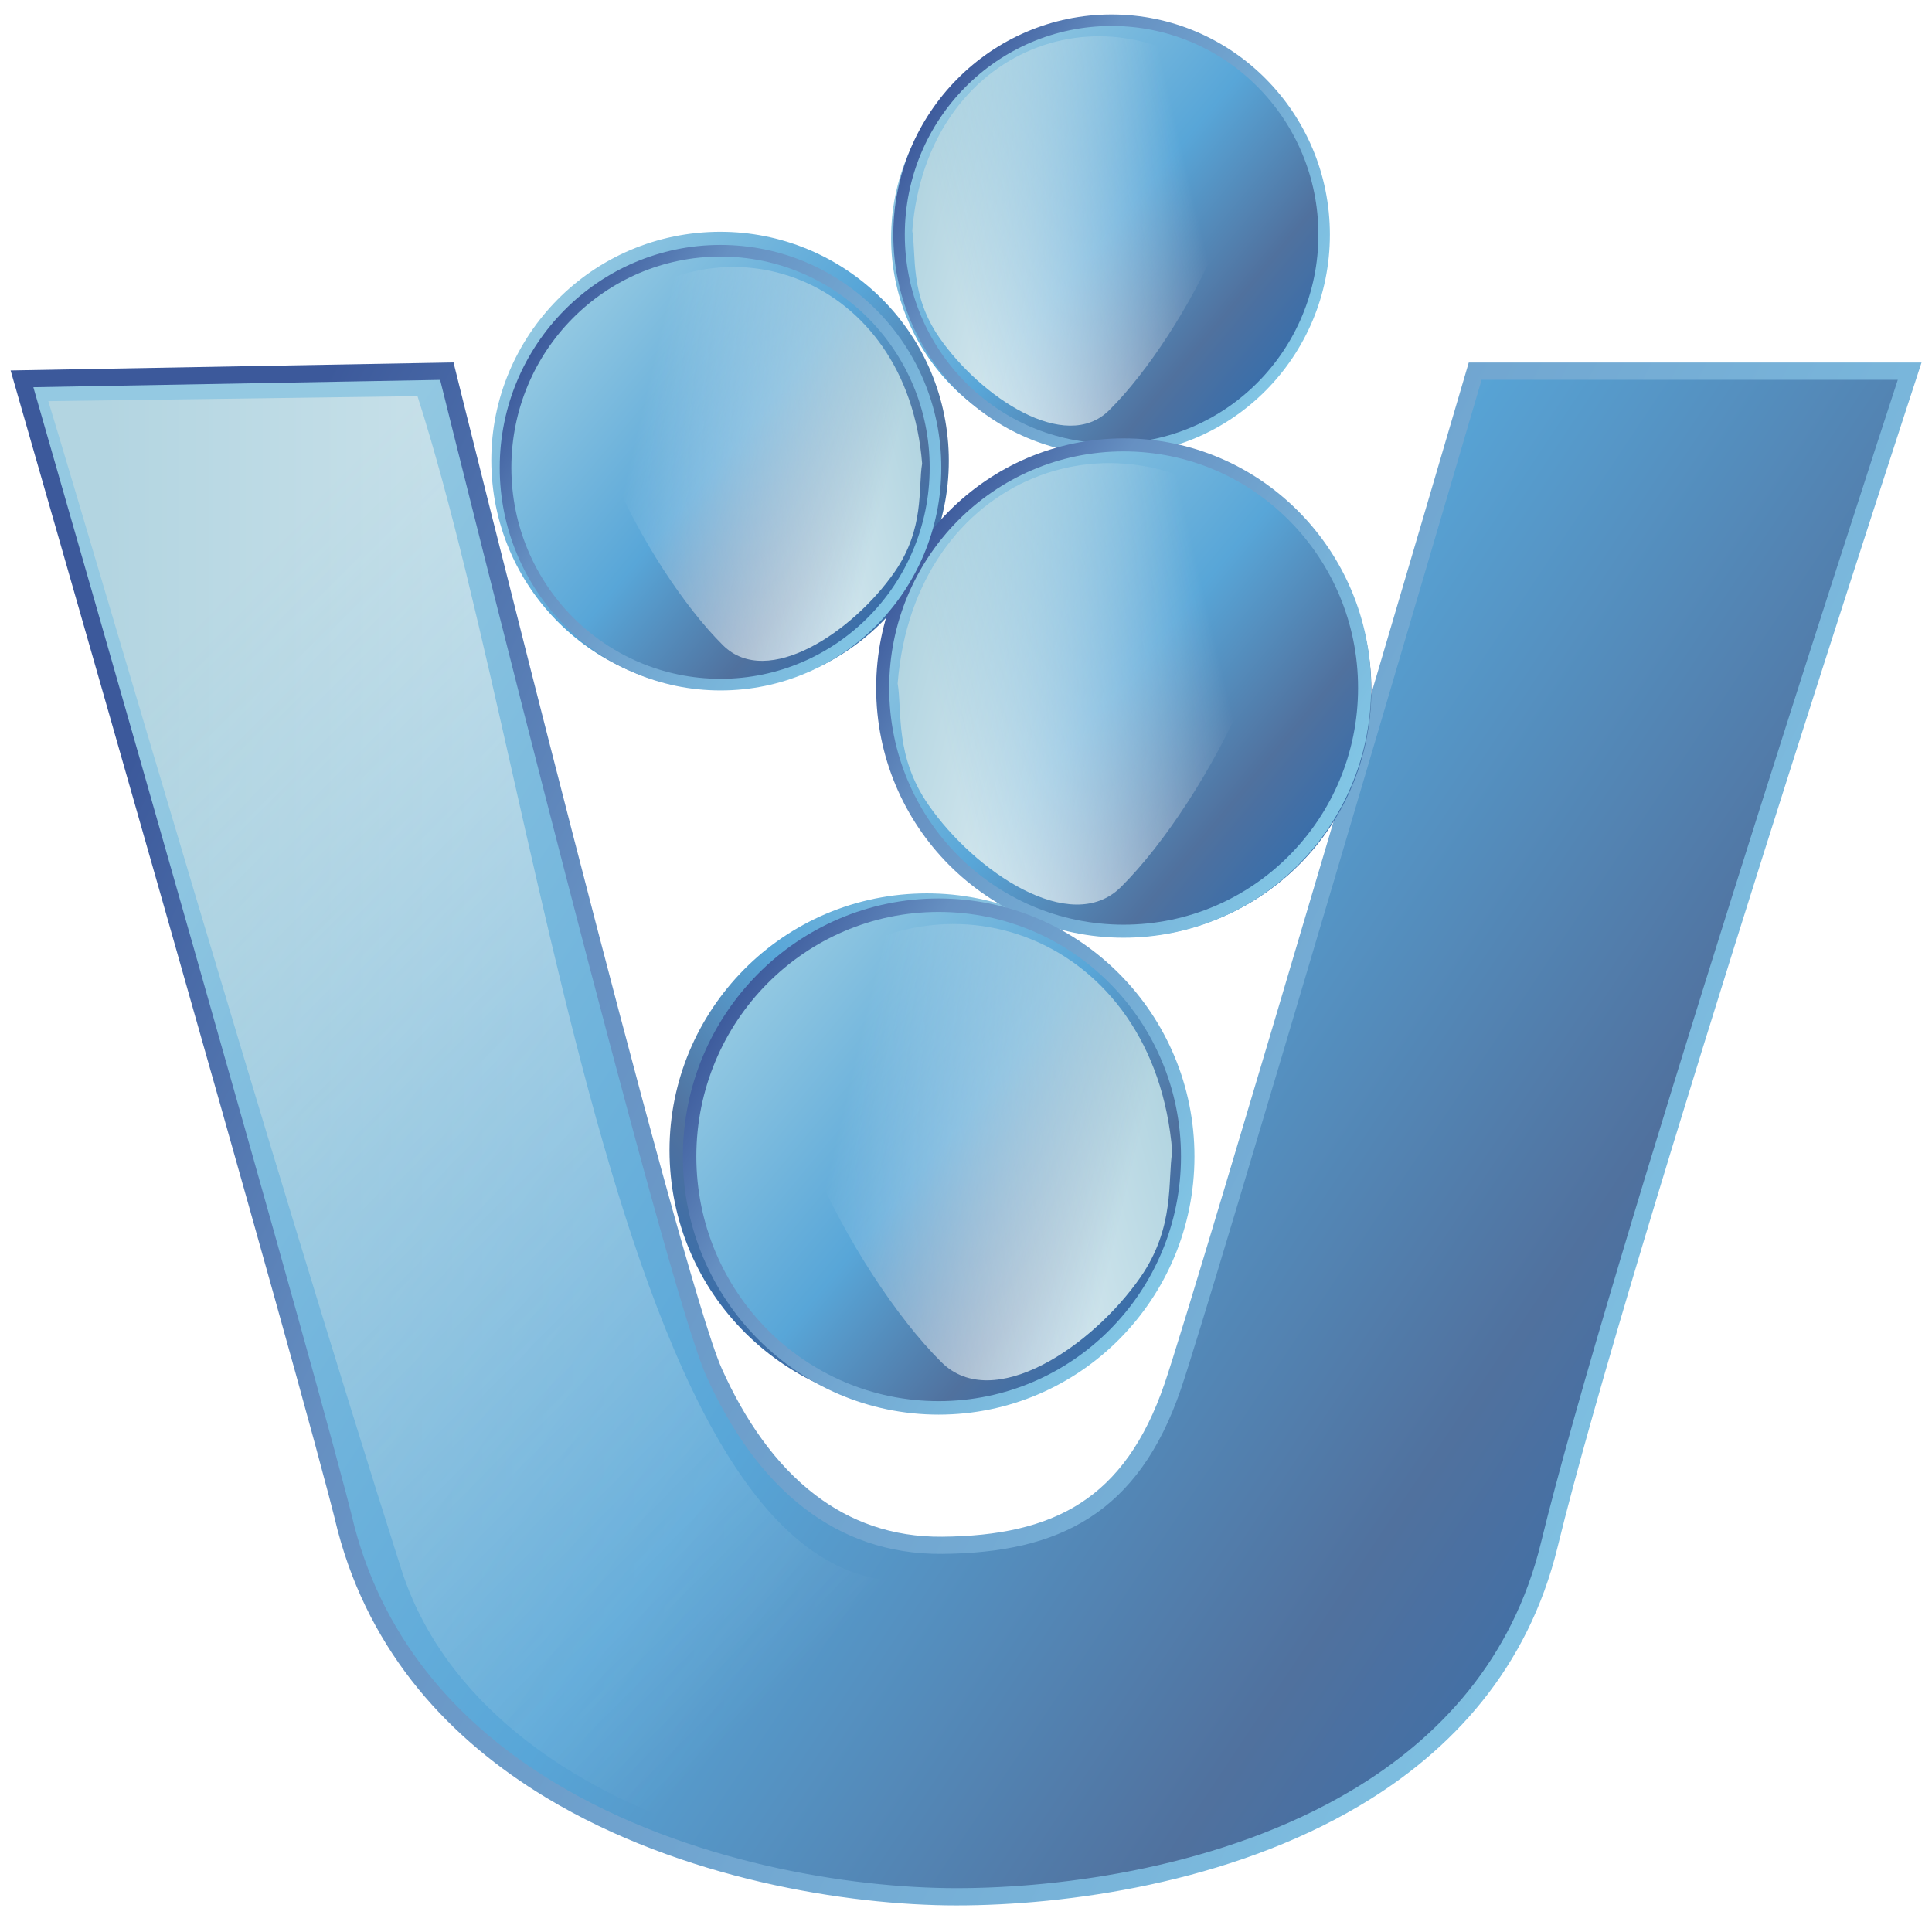
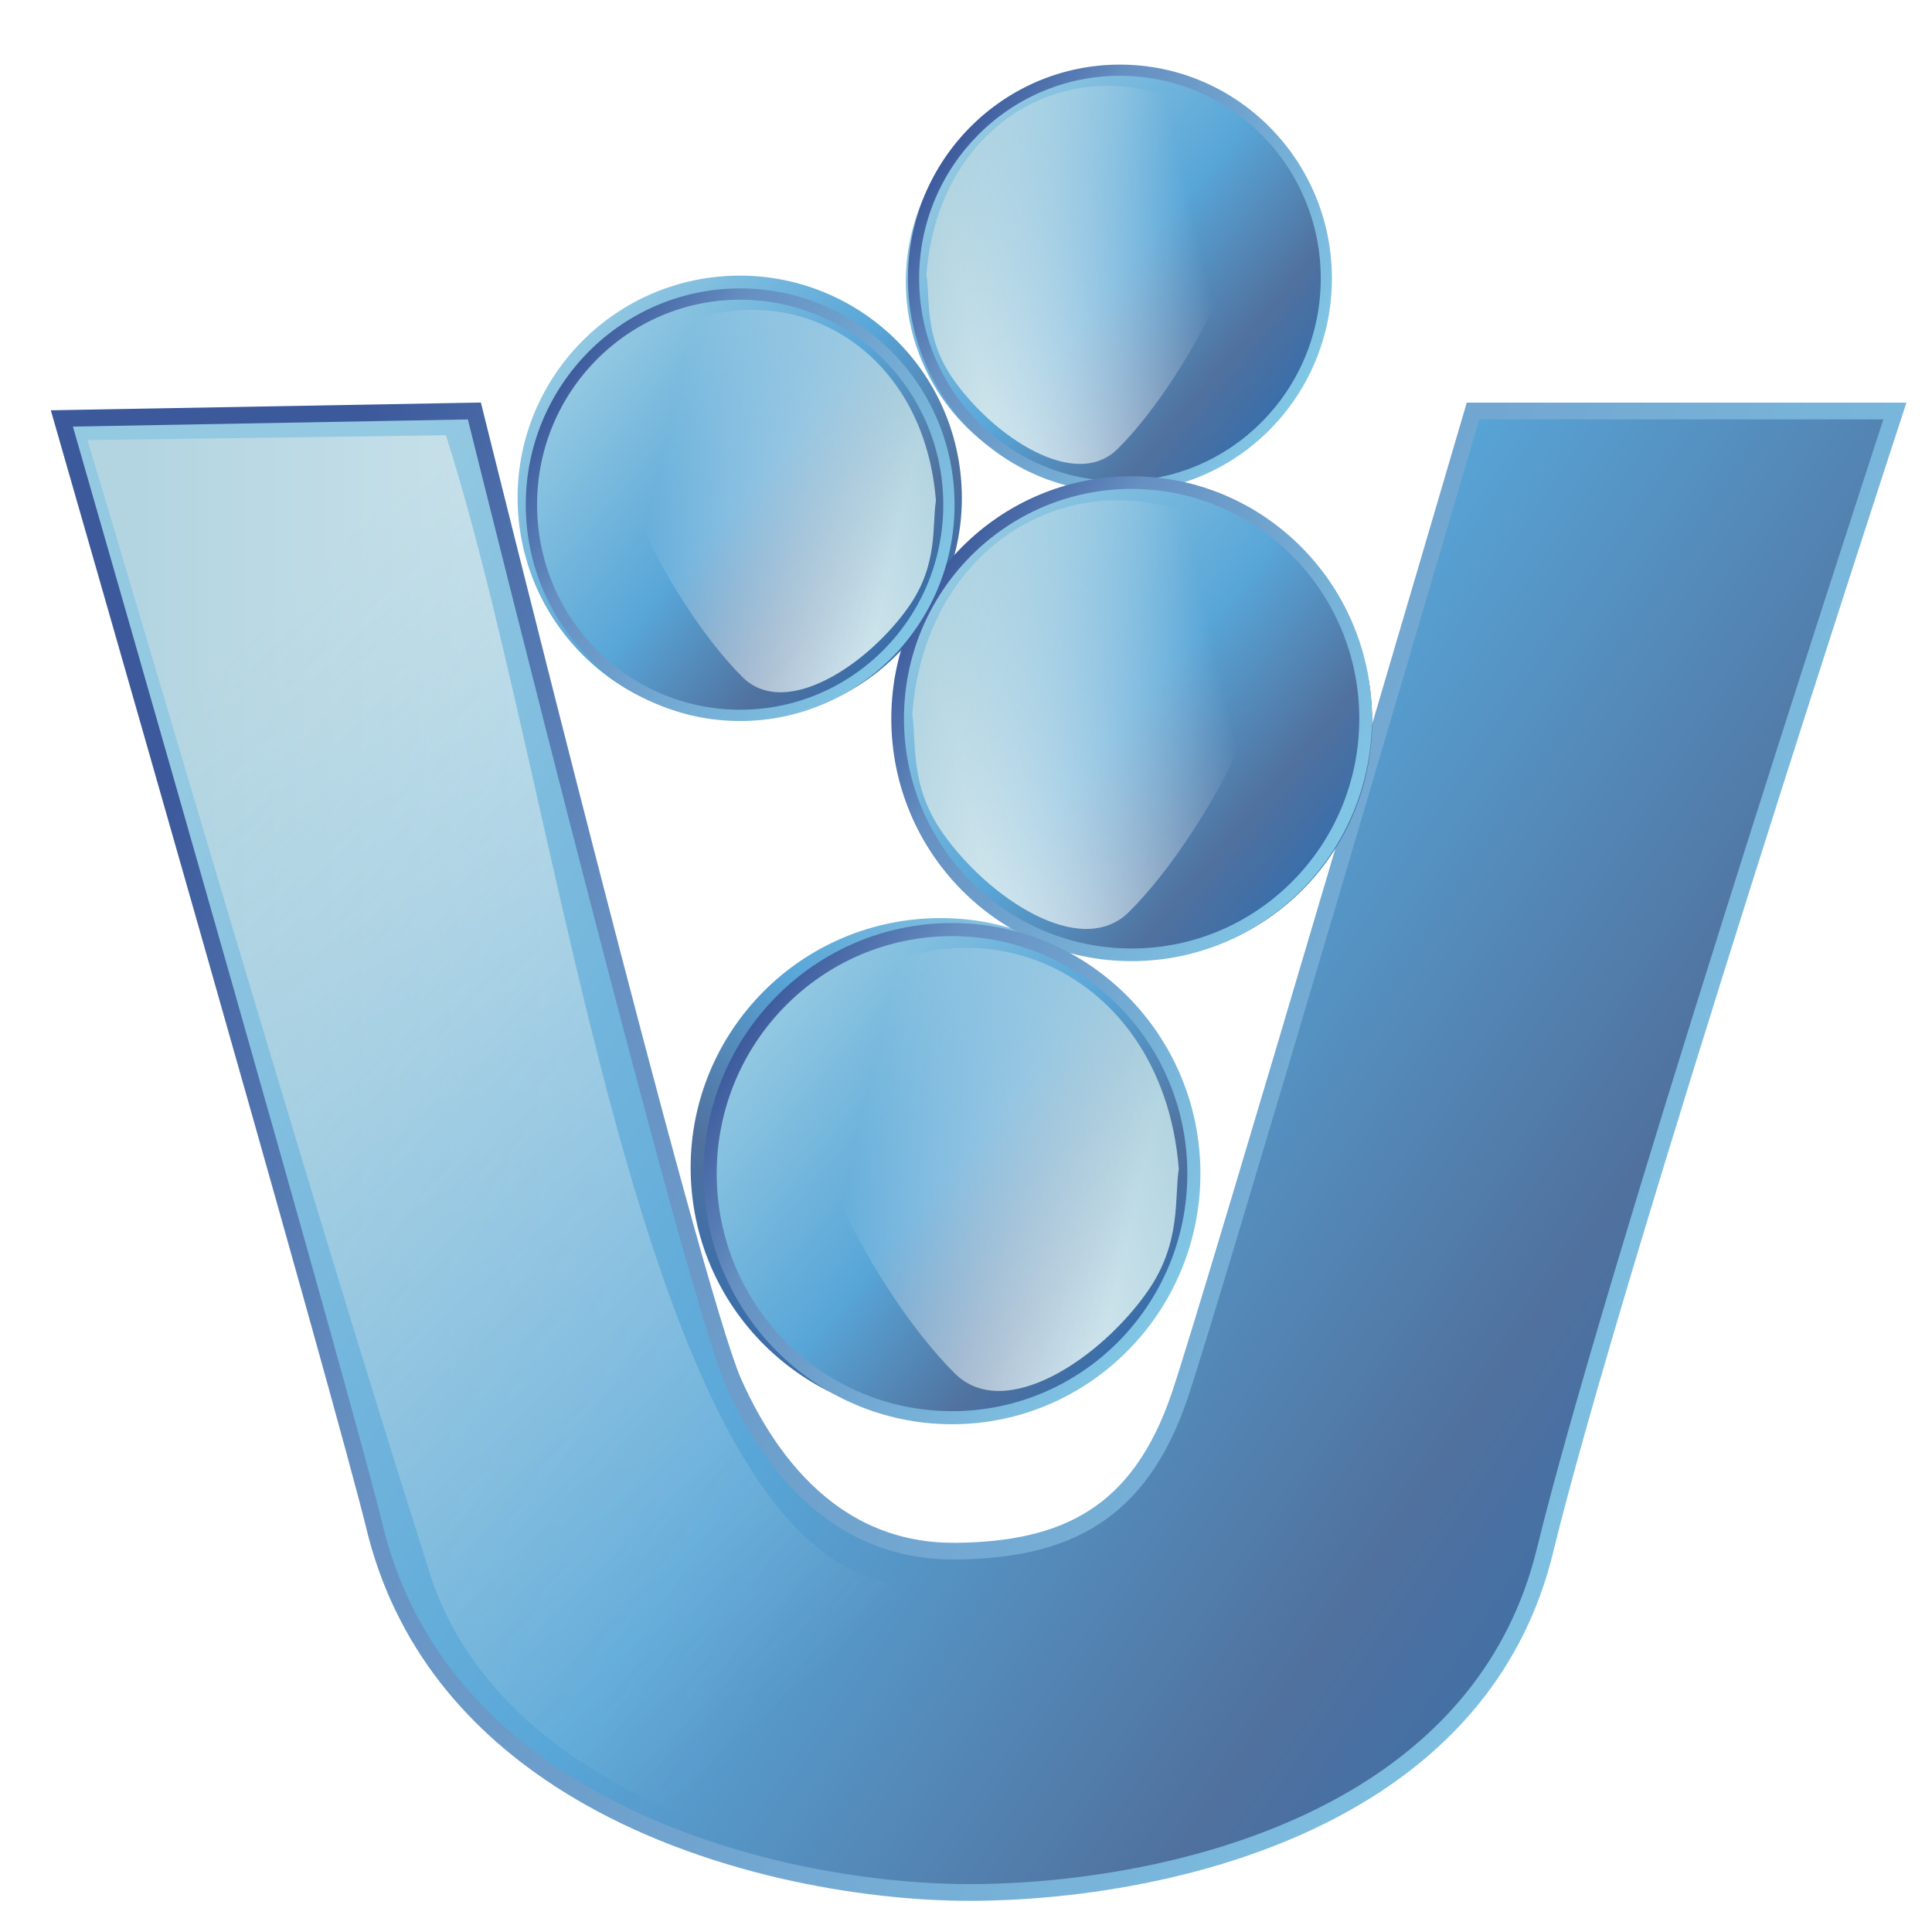
- <svg xmlns="http://www.w3.org/2000/svg" xmlns:xlink="http://www.w3.org/1999/xlink" xml:space="preserve" width="300px" height="300px" style="shape-rendering:geometricPrecision; text-rendering:geometricPrecision; image-rendering:optimizeQuality; fill-rule:evenodd; clip-rule:evenodd" viewBox="0 0 300 300">
-   <defs>
-     <style type="text/css">
+ <svg xmlns="http://www.w3.org/2000/svg" xmlns:xlink="http://www.w3.org/1999/xlink" xml:space="preserve" width="256" height="256" style="fill-rule:evenodd" viewBox="0 0 256 256" id="svg2" version="1.1">
+   <defs id="defs4">
+     <style type="text/css" id="style6">
   
    .fil2 {fill:url(#id10)}
    .fil0 {fill:url(#id11)}
    .fil4 {fill:url(#id12)}
    .fil6 {fill:url(#id13)}
    .fil16 {fill:url(#id14)}
    .fil13 {fill:url(#id15)}
    .fil7 {fill:url(#id16)}
    .fil10 {fill:url(#id17)}
    .fil3 {fill:url(#id18)}
    .fil5 {fill:url(#id19)}
    .fil18 {fill:url(#id20)}
    .fil15 {fill:url(#id21)}
    .fil9 {fill:url(#id22)}
    .fil12 {fill:url(#id23)}
    .fil1 {fill:url(#id24);fill-rule:nonzero}
    .fil14 {fill:url(#id25);fill-rule:nonzero}
    .fil17 {fill:url(#id26);fill-rule:nonzero}
    .fil11 {fill:url(#id27);fill-rule:nonzero}
    .fil8 {fill:url(#id28);fill-rule:nonzero}
   
  </style>
    <mask id="id0">
      <linearGradient id="id1" gradientUnits="userSpaceOnUse" x1="50.278" y1="75.459" x2="179.398" y2="203.982">
-         <stop offset="0" style="stop-opacity:1; stop-color:white" />
-         <stop offset="0.439" style="stop-opacity:0.502; stop-color:white" />
-         <stop offset="1" style="stop-opacity:0; stop-color:white" />
+         <stop offset="0" style="stop-opacity:1; stop-color:white" id="stop10" />
+         <stop offset="0.439" style="stop-opacity:0.502; stop-color:white" id="stop12" />
+         <stop offset="1" style="stop-opacity:0; stop-color:white" id="stop14" />
      </linearGradient>
-       <rect style="fill:url(#id1)" x="6.116" y="-12.068" width="217.443" height="303.577" />
+       <rect style="fill:url(#id1)" x="6.116" y="-12.068" width="217.443" height="303.577" id="rect16" />
    </mask>
    <mask id="id2">
      <linearGradient id="id3" gradientUnits="userSpaceOnUse" x1="147.304" y1="39.228" x2="185.242" y2="30.309">
-         <stop offset="0" style="stop-opacity:1; stop-color:white" />
-         <stop offset="1" style="stop-opacity:0; stop-color:white" />
+         <stop offset="0" style="stop-opacity:1; stop-color:white" id="stop20" />
+         <stop offset="1" style="stop-opacity:0; stop-color:white" id="stop22" />
      </linearGradient>
-       <rect style="fill:url(#id3)" x="137.74" y="2.057" width="57.067" height="65.424" />
+       <rect style="fill:url(#id3)" x="137.74" y="2.057" width="57.067" height="65.424" id="rect24" />
    </mask>
    <mask id="id4">
      <linearGradient id="id5" gradientUnits="userSpaceOnUse" x1="145.79" y1="109.998" x2="188.799" y2="99.886">
-         <stop offset="0" style="stop-opacity:1; stop-color:white" />
-         <stop offset="1" style="stop-opacity:0; stop-color:white" />
+         <stop offset="0" style="stop-opacity:1; stop-color:white" id="stop28" />
+         <stop offset="1" style="stop-opacity:0; stop-color:white" id="stop30" />
      </linearGradient>
-       <rect style="fill:url(#id5)" x="135.132" y="68.043" width="64.325" height="73.798" />
+       <rect style="fill:url(#id5)" x="135.132" y="68.043" width="64.325" height="73.798" id="rect32" />
    </mask>
    <mask id="id6">
      <linearGradient id="id7" gradientUnits="userSpaceOnUse" x1="137.475" y1="75.438" x2="99.102" y2="66.419">
-         <stop offset="0" style="stop-opacity:1; stop-color:white" />
-         <stop offset="1" style="stop-opacity:0; stop-color:white" />
+         <stop offset="0" style="stop-opacity:1; stop-color:white" id="stop36" />
+         <stop offset="1" style="stop-opacity:0; stop-color:white" id="stop38" />
      </linearGradient>
-       <rect style="fill:url(#id7)" x="89.444" y="37.857" width="57.69" height="66.144" />
+       <rect style="fill:url(#id7)" x="89.444" y="37.857" width="57.69" height="66.144" id="rect40" />
    </mask>
    <mask id="id8">
      <linearGradient id="id9" gradientUnits="userSpaceOnUse" x1="175.409" y1="182.852" x2="130.949" y2="172.402">
-         <stop offset="0" style="stop-opacity:1; stop-color:white" />
-         <stop offset="1" style="stop-opacity:0; stop-color:white" />
+         <stop offset="0" style="stop-opacity:1; stop-color:white" id="stop44" />
+         <stop offset="1" style="stop-opacity:0; stop-color:white" id="stop46" />
      </linearGradient>
-       <rect style="fill:url(#id9)" x="119.98" y="139.531" width="66.398" height="76.192" />
+       <rect style="fill:url(#id9)" x="119.98" y="139.531" width="66.398" height="76.192" id="rect48" />
    </mask>
    <linearGradient id="id10" gradientUnits="userSpaceOnUse" x1="16.087" y1="139.72" x2="213.589" y2="139.72">
-       <stop offset="0" style="stop-color:#B3D5E1" />
-       <stop offset="1" style="stop-color:white" />
+       <stop offset="0" style="stop-color:#B3D5E1" id="stop51" />
+       <stop offset="1" style="stop-color:white" id="stop53" />
    </linearGradient>
    <linearGradient id="id11" gradientUnits="userSpaceOnUse" x1="34.466" y1="98.998" x2="265.479" y2="253.169">
-       <stop offset="0" style="stop-color:#94C9E2" />
-       <stop offset="0.49" style="stop-color:#58A6D8" />
-       <stop offset="0.82" style="stop-color:#50719E" />
-       <stop offset="1" style="stop-color:#386EAB" />
+       <stop offset="0" style="stop-color:#94C9E2" id="stop56" />
+       <stop offset="0.49" style="stop-color:#58A6D8" id="stop58" />
+       <stop offset="0.82" style="stop-color:#50719E" id="stop60" />
+       <stop offset="1" style="stop-color:#386EAB" id="stop62" />
    </linearGradient>
    <linearGradient id="id12" gradientUnits="userSpaceOnUse" xlink:href="#id11" x1="176.33" y1="151.899" x2="111.465" y2="205.461">
  </linearGradient>
    <linearGradient id="id13" gradientUnits="userSpaceOnUse" xlink:href="#id11" x1="144.531" y1="14.979" x2="197.724" y2="58.899">
  </linearGradient>
    <linearGradient id="id14" gradientUnits="userSpaceOnUse" xlink:href="#id11" x1="115.5" y1="154.377" x2="176.007" y2="204.797">
  </linearGradient>
    <linearGradient id="id15" gradientUnits="userSpaceOnUse" xlink:href="#id11" x1="85.766" y1="50.862" x2="137.991" y2="94.38">
  </linearGradient>
    <linearGradient id="id16" gradientUnits="userSpaceOnUse" xlink:href="#id11" x1="146.793" y1="14.928" x2="198.427" y2="57.955">
  </linearGradient>
    <linearGradient id="id17" gradientUnits="userSpaceOnUse" xlink:href="#id11" x1="145.21" y1="82.449" x2="203.746" y2="131.227">
  </linearGradient>
    <linearGradient id="id18" gradientUnits="userSpaceOnUse" xlink:href="#id11" x1="82.969" y1="47.71" x2="140.652" y2="95.337">
  </linearGradient>
    <linearGradient id="id19" gradientUnits="userSpaceOnUse" xlink:href="#id11" x1="143.542" y1="81.511" x2="205.745" y2="132.877">
  </linearGradient>
    <linearGradient id="id20" gradientUnits="userSpaceOnUse" xlink:href="#id10" x1="180.28" y1="170.629" x2="126.078" y2="184.625">
  </linearGradient>
    <linearGradient id="id21" gradientUnits="userSpaceOnUse" xlink:href="#id10" x1="141.68" y1="64.888" x2="94.897" y2="76.969">
  </linearGradient>
    <linearGradient id="id22" gradientUnits="userSpaceOnUse" xlink:href="#id10" x1="143.147" y1="28.796" x2="189.399" y2="40.741">
  </linearGradient>
    <linearGradient id="id23" gradientUnits="userSpaceOnUse" xlink:href="#id10" x1="141.078" y1="98.172" x2="193.511" y2="111.711">
  </linearGradient>
    <linearGradient id="id24" gradientUnits="userSpaceOnUse" x1="276.364" y1="240.427" x2="23.66" y2="111.725">
-       <stop offset="0" style="stop-color:#82C7E6" />
-       <stop offset="0.741" style="stop-color:#6690C2" />
-       <stop offset="1" style="stop-color:#3C599B" />
+       <stop offset="0" style="stop-color:#82C7E6" id="stop77" />
+       <stop offset="0.741" style="stop-color:#6690C2" id="stop79" />
+       <stop offset="1" style="stop-color:#3C599B" id="stop81" />
    </linearGradient>
    <linearGradient id="id25" gradientUnits="userSpaceOnUse" xlink:href="#id24" x1="141.531" y1="91.491" x2="82.23" y2="53.753">
  </linearGradient>
    <linearGradient id="id26" gradientUnits="userSpaceOnUse" xlink:href="#id24" x1="180.109" y1="201.45" x2="111.403" y2="157.727">
  </linearGradient>
    <linearGradient id="id27" gradientUnits="userSpaceOnUse" xlink:href="#id24" x1="207.71" y1="127.989" x2="141.243" y2="85.69">
  </linearGradient>
    <linearGradient id="id28" gradientUnits="userSpaceOnUse" xlink:href="#id24" x1="201.923" y1="55.099" x2="143.293" y2="17.787">
  </linearGradient>
+     <linearGradient xlink:href="#id11" id="linearGradient3098" gradientUnits="userSpaceOnUse" x1="34.466" y1="98.998" x2="265.479" y2="253.169" />
+     <linearGradient xlink:href="#id24" id="linearGradient3100" gradientUnits="userSpaceOnUse" x1="276.364" y1="240.427" x2="23.66" y2="111.725" />
+     <linearGradient xlink:href="#id10" id="linearGradient3102" gradientUnits="userSpaceOnUse" x1="16.087" y1="139.72" x2="213.589" y2="139.72" />
  </defs>
-   <g id="Capa_x0020_1">
+   <g id="Capa_x0020_1" transform="matrix(0.8286402,0,0,0.8286402,5.367025,6.700122)">
    <g id="_141826928">
-       <g>
-         <path id="_143788544" class="fil0" d="M3.413 58.825l65.968 -1.19c0,0 34.885,140.738 41.487,155.446 6.588,14.699 17.704,27.033 35.448,26.871 17.751,-0.166 29.385,-6.042 35.775,-24.648 4.75,-13.797 46.972,-157.669 46.972,-157.669l67.468 0c0,0 -45.032,137.355 -55.964,182.258 -10.94,44.87 -63.58,54.639 -92.053,54.639 -28.496,0 -82.811,-11.736 -94.782,-57.2 -5.066,-21.278 -50.321,-178.507 -50.321,-178.507z" />
-         <path id="_140981208" class="fil1" d="M3.391 57.492l65.969 -1.19 1.062 -0.019 0.256 1.033c0.1,0.404 34.857,140.628 41.407,155.224 3.48,7.762 8.24,14.84 14.591,19.653 5.333,4.043 11.812,6.498 19.631,6.428 8.624,-0.08 15.742,-1.532 21.437,-5.199 5.667,-3.649 9.992,-9.549 13.083,-18.55 4.757,-13.818 46.837,-157.2 46.957,-157.613l0.282 -0.962 0.998 0 67.468 0 1.844 0 -0.573 1.751c-0.129,0.394 -45.025,137.331 -55.937,182.158 -4.605,18.887 -16.424,31.68 -30.759,40.188 -20.31,12.057 -45.678,15.477 -62.591,15.477 -16.882,0 -42.745,-4.083 -63.709,-16.734 -14.886,-8.984 -27.311,-22.274 -32.365,-41.465l-0.011 -0.032c-5.063,-21.264 -50.175,-177.998 -50.304,-178.449l-0.48 -1.666 1.744 -0.032zm64.951 1.495l-63.164 1.139c4.836,16.817 45.087,156.864 49.857,176.897l-0.001 0c4.854,18.399 16.816,31.17 31.154,39.822 20.479,12.359 45.793,16.349 62.329,16.349 16.576,0 41.415,-3.338 61.23,-15.101 13.772,-8.173 25.119,-20.439 29.526,-38.516 10.24,-42.059 50.173,-164.561 55.417,-180.605l-64.625 0c-3.679,12.528 -42.185,143.63 -46.708,156.766 -3.297,9.606 -7.985,15.948 -14.169,19.93 -6.157,3.963 -13.733,5.532 -22.859,5.617 -8.469,0.076 -15.487,-2.583 -21.261,-6.961 -6.745,-5.112 -11.768,-12.557 -15.416,-20.699 -6.328,-14.098 -38.142,-141.885 -41.309,-154.638z" />
-         <path id="_53543664" class="fil2" style="mask:url(#id0)" d="M7.5 62.292c7.703,25.275 34.65,118.017 54.805,181.358 12.905,40.56 77.127,55.897 117.847,40.744 11.783,-9.732 -22.158,-44.07 -28.979,-41.253 -53.215,21.967 -65.316,-116.024 -86.346,-181.628l-57.327 0.779z" />
+       <g id="g90">
+         <path id="_143788544" class="fil0" d="m 3.413,58.825 65.968,-1.19 c 0,0 34.885,140.738 41.487,155.446 6.588,14.699 17.704,27.033 35.448,26.871 17.751,-0.166 29.385,-6.042 35.775,-24.648 4.75,-13.797 46.972,-157.669 46.972,-157.669 l 67.468,0 c 0,0 -45.032,137.355 -55.964,182.258 -10.94,44.87 -63.58,54.639 -92.053,54.639 -28.496,0 -82.811,-11.736 -94.782,-57.2 -5.066,-21.278 -50.321,-178.507 -50.321,-178.507 z" style="fill:url(#linearGradient3098)" />
+         <path id="_140981208" class="fil1" d="m 3.391,57.492 65.969,-1.19 1.062,-0.019 0.256,1.033 c 0.1,0.404 34.857,140.628 41.407,155.224 3.48,7.762 8.24,14.84 14.591,19.653 5.333,4.043 11.812,6.498 19.631,6.428 8.624,-0.08 15.742,-1.532 21.437,-5.199 5.667,-3.649 9.992,-9.549 13.083,-18.55 4.757,-13.818 46.837,-157.2 46.957,-157.613 l 0.282,-0.962 0.998,0 67.468,0 1.844,0 -0.573,1.751 c -0.129,0.394 -45.025,137.331 -55.937,182.158 -4.605,18.887 -16.424,31.68 -30.759,40.188 -20.31,12.057 -45.678,15.477 -62.591,15.477 -16.882,0 -42.745,-4.083 -63.709,-16.734 -14.886,-8.984 -27.311,-22.274 -32.365,-41.465 l -0.011,-0.032 C 47.369,216.375 2.256,59.641 2.128,59.19 l -0.48,-1.666 1.744,-0.032 z m 64.951,1.495 -63.164,1.139 c 4.836,16.817 45.087,156.864 49.857,176.897 l -0.001,0 c 4.854,18.399 16.816,31.17 31.154,39.822 20.479,12.359 45.793,16.349 62.329,16.349 16.576,0 41.415,-3.338 61.23,-15.101 13.772,-8.173 25.119,-20.439 29.526,-38.516 10.24,-42.059 50.173,-164.561 55.417,-180.605 l -64.625,0 c -3.679,12.528 -42.185,143.63 -46.708,156.766 -3.297,9.606 -7.985,15.948 -14.169,19.93 -6.157,3.963 -13.733,5.532 -22.859,5.617 -8.469,0.076 -15.487,-2.583 -21.261,-6.961 -6.745,-5.112 -11.768,-12.557 -15.416,-20.699 -6.328,-14.098 -38.142,-141.885 -41.309,-154.638 z" style="fill:url(#linearGradient3100);fill-rule:nonzero" />
+         <path id="_53543664" class="fil2" style="fill:url(#linearGradient3102)" d="m 7.5,62.292 c 7.703,25.275 34.65,118.017 54.805,181.358 12.905,40.56 77.127,55.897 117.847,40.744 11.783,-9.732 -22.158,-44.07 -28.979,-41.253 -53.215,21.967 -65.316,-116.024 -86.346,-181.628 l -57.327,0.779 z" mask="url(#id0)" />
      </g>
-       <path id="_145695992" class="fil3" d="M147.228 68.822c1.488,19.558 -13.168,36.617 -32.723,38.106 -19.556,1.488 -36.623,-13.164 -38.111,-32.72 -1.488,-19.559 13.149,-36.619 32.72,-38.114 19.263,-1.462 36.153,12.717 38.042,31.945l0.072 0.783z" />
-       <path id="_144443808" class="fil4" d="M183.736 175.623c1.657,22.006 -14.8,41.185 -36.797,42.877 -21.995,1.675 -41.184,-14.816 -42.859,-36.794 -1.682,-22.003 14.788,-41.193 36.784,-42.867 21.667,-1.648 40.66,14.306 42.798,35.927l0.073 0.857z" />
-       <path id="_146285624" class="fil5" d="M212.832 110.106c1.611,-21.087 -14.201,-39.491 -35.279,-41.094 -21.097,-1.604 -39.493,14.182 -41.104,35.274 -1.604,21.097 14.188,39.498 35.269,41.107 20.778,1.586 39.011,-13.728 41.033,-34.453l0.082 -0.833z" />
-       <path id="_141809840" class="fil6" d="M138.468 34.439c-1.373,18.036 12.141,33.774 30.165,35.147 18.038,1.374 33.781,-12.136 35.155,-30.169 1.372,-18.036 -12.134,-33.774 -30.175,-35.147 -17.748,-1.352 -33.354,11.725 -35.093,29.457l-0.053 0.713z" />
-       <g>
-         <path id="_141728776" class="fil7" d="M205.612 36.435c0,18.395 -14.781,33.313 -33.008,33.313 -18.218,0 -32.998,-14.914 -32.998,-33.313 0,-18.393 14.781,-33.296 32.998,-33.296 18.227,0 33.008,14.903 33.008,33.296z" />
-         <path id="_143790912" class="fil8" d="M206.505 36.435c0,9.44 -3.795,17.991 -9.931,24.182 -6.136,6.192 -14.611,10.024 -23.97,10.024 -9.355,0 -17.829,-3.831 -23.965,-10.025 -6.132,-6.19 -9.927,-14.741 -9.927,-24.18 0,-9.437 3.794,-17.982 9.927,-24.171 6.134,-6.19 14.609,-10.018 23.965,-10.018 9.359,0 17.836,3.827 23.971,10.017 6.134,6.188 9.93,14.734 9.93,24.172zm-11.193 22.926c5.812,-5.864 9.408,-13.971 9.408,-22.926 0,-8.954 -3.595,-17.055 -9.405,-22.917 -5.812,-5.862 -13.842,-9.487 -22.71,-9.487 -8.864,0 -16.893,3.625 -22.702,9.488 -5.809,5.862 -9.404,13.961 -9.404,22.915 0,8.955 3.595,17.062 9.404,22.926 5.81,5.864 13.838,9.494 22.702,9.494 8.868,0 16.897,-3.629 22.708,-9.494z" />
-         <path id="_52841328" class="fil9" style="mask:url(#id2)" d="M141.657 35.811c2.282,-28.679 30.808,-39.022 49.325,-21.808 8.486,7.888 -6.843,37.922 -18.764,49.714 -6.833,6.757 -19.97,-2.101 -26.337,-11.267 -4.645,-6.687 -3.586,-12.851 -4.224,-16.64z" />
+       <path id="_145695992" class="fil3" d="m 147.228,68.822 c 1.488,19.558 -13.168,36.617 -32.723,38.106 -19.556,1.488 -36.623,-13.164 -38.111,-32.72 -1.488,-19.559 13.149,-36.619 32.72,-38.114 19.263,-1.462 36.153,12.717 38.042,31.945 l 0.072,0.783 z" style="fill:url(#id18)" />
+       <path id="_144443808" class="fil4" d="m 183.736,175.623 c 1.657,22.006 -14.8,41.185 -36.797,42.877 -21.995,1.675 -41.184,-14.816 -42.859,-36.794 -1.682,-22.003 14.788,-41.193 36.784,-42.867 21.667,-1.648 40.66,14.306 42.798,35.927 l 0.073,0.857 z" style="fill:url(#id12)" />
+       <path id="_146285624" class="fil5" d="m 212.832,110.106 c 1.611,-21.087 -14.201,-39.491 -35.279,-41.094 -21.097,-1.604 -39.493,14.182 -41.104,35.274 -1.604,21.097 14.188,39.498 35.269,41.107 20.778,1.586 39.011,-13.728 41.033,-34.453 l 0.082,-0.833 z" style="fill:url(#id19)" />
+       <path id="_141809840" class="fil6" d="m 138.468,34.439 c -1.373,18.036 12.141,33.774 30.165,35.147 18.038,1.374 33.781,-12.136 35.155,-30.169 C 205.16,21.38 191.654,5.643 173.613,4.27 155.865,2.918 140.259,15.995 138.521,33.727 l -0.053,0.713 z" style="fill:url(#id13)" />
+       <g id="g99">
+         <path id="_141728776" class="fil7" d="m 205.612,36.435 c 0,18.395 -14.781,33.313 -33.008,33.313 -18.218,0 -32.998,-14.914 -32.998,-33.313 0,-18.393 14.781,-33.296 32.998,-33.296 18.227,0 33.008,14.903 33.008,33.296 z" style="fill:url(#id16)" />
+         <path id="_143790912" class="fil8" d="m 206.505,36.435 c 0,9.44 -3.795,17.991 -9.931,24.182 -6.136,6.192 -14.611,10.024 -23.97,10.024 -9.355,0 -17.829,-3.831 -23.965,-10.025 -6.132,-6.19 -9.927,-14.741 -9.927,-24.18 0,-9.437 3.794,-17.982 9.927,-24.171 6.134,-6.19 14.609,-10.018 23.965,-10.018 9.359,0 17.836,3.827 23.971,10.017 6.134,6.188 9.93,14.734 9.93,24.172 z m -11.193,22.926 c 5.812,-5.864 9.408,-13.971 9.408,-22.926 0,-8.954 -3.595,-17.055 -9.405,-22.917 -5.812,-5.862 -13.842,-9.487 -22.71,-9.487 -8.864,0 -16.893,3.625 -22.702,9.488 -5.809,5.862 -9.404,13.961 -9.404,22.915 0,8.955 3.595,17.062 9.404,22.926 5.81,5.864 13.838,9.494 22.702,9.494 8.868,0 16.897,-3.629 22.708,-9.494 z" style="fill:url(#id28);fill-rule:nonzero" />
+         <path id="_52841328" class="fil9" style="fill:url(#id22)" d="m 141.657,35.811 c 2.282,-28.679 30.808,-39.022 49.325,-21.808 8.486,7.888 -6.843,37.922 -18.764,49.714 -6.833,6.757 -19.97,-2.101 -26.337,-11.267 -4.645,-6.687 -3.586,-12.851 -4.224,-16.64 z" mask="url(#id2)" />
      </g>
-       <g>
-         <path id="_142739248" class="fil10" d="M211.892 106.83c0,20.856 -16.757,37.767 -37.421,37.767 -20.652,0 -37.41,-16.907 -37.41,-37.767 0,-20.85 16.757,-37.746 37.41,-37.746 20.663,0 37.421,16.896 37.421,37.746z" />
-         <path id="_141907024" class="fil11" d="M212.904 106.83c0,10.702 -4.303,20.396 -11.258,27.415 -6.955,7.02 -16.565,11.364 -27.174,11.364 -10.605,0 -20.212,-4.343 -27.167,-11.365 -6.952,-7.017 -11.256,-16.71 -11.256,-27.414 0,-10.698 4.302,-20.385 11.254,-27.4 6.955,-7.017 16.562,-11.358 27.169,-11.358 10.611,0 20.219,4.339 27.176,11.357 6.955,7.015 11.257,16.703 11.257,27.401zm-12.69 25.992c6.588,-6.649 10.666,-15.838 10.666,-25.992 0,-10.15 -4.076,-19.335 -10.663,-25.978 -6.588,-6.645 -15.692,-10.756 -25.746,-10.756 -10.05,0 -19.151,4.111 -25.738,10.757 -6.586,6.645 -10.66,15.829 -10.66,25.977 0,10.154 4.075,19.343 10.66,25.992 6.587,6.649 15.689,10.763 25.738,10.763 10.053,0 19.156,-4.114 25.743,-10.763z" />
-         <path id="_145691696" class="fil12" style="mask:url(#id4)" d="M139.387 106.124c2.588,-32.513 34.925,-44.239 55.917,-24.724 9.621,8.944 -7.754,42.99 -21.271,56.361 -7.747,7.66 -22.64,-2.382 -29.857,-12.771 -5.265,-7.584 -4.065,-14.569 -4.789,-18.865z" />
+       <g id="g104">
+         <path id="_142739248" class="fil10" d="m 211.892,106.83 c 0,20.856 -16.757,37.767 -37.421,37.767 -20.652,0 -37.41,-16.907 -37.41,-37.767 0,-20.85 16.757,-37.746 37.41,-37.746 20.663,0 37.421,16.896 37.421,37.746 z" style="fill:url(#id17)" />
+         <path id="_141907024" class="fil11" d="m 212.904,106.83 c 0,10.702 -4.303,20.396 -11.258,27.415 -6.955,7.02 -16.565,11.364 -27.174,11.364 -10.605,0 -20.212,-4.343 -27.167,-11.365 -6.952,-7.017 -11.256,-16.71 -11.256,-27.414 0,-10.698 4.302,-20.385 11.254,-27.4 6.955,-7.017 16.562,-11.358 27.169,-11.358 10.611,0 20.219,4.339 27.176,11.357 6.955,7.015 11.257,16.703 11.257,27.401 z m -12.69,25.992 c 6.588,-6.649 10.666,-15.838 10.666,-25.992 0,-10.15 -4.076,-19.335 -10.663,-25.978 -6.588,-6.645 -15.692,-10.756 -25.746,-10.756 -10.05,0 -19.151,4.111 -25.738,10.757 -6.586,6.645 -10.66,15.829 -10.66,25.977 0,10.154 4.075,19.343 10.66,25.992 6.587,6.649 15.689,10.763 25.738,10.763 10.053,0 19.156,-4.114 25.743,-10.763 z" style="fill:url(#id27);fill-rule:nonzero" />
+         <path id="_145691696" class="fil12" style="fill:url(#id23)" d="m 139.387,106.124 c 2.588,-32.513 34.925,-44.239 55.917,-24.724 9.621,8.944 -7.754,42.99 -21.271,56.361 -7.747,7.66 -22.64,-2.382 -29.857,-12.771 -5.265,-7.584 -4.065,-14.569 -4.789,-18.865 z" mask="url(#id4)" />
      </g>
-       <g>
-         <path id="_141442648" class="fil13" d="M78.5 72.613c0,18.607 14.951,33.695 33.386,33.695 18.425,0 33.375,-15.084 33.375,-33.695 0,-18.602 -14.95,-33.675 -33.375,-33.675 -18.435,0 -33.386,15.073 -33.386,33.675z" />
-         <path id="_53172904" class="fil14" d="M77.597 72.613c0,9.549 3.838,18.197 10.044,24.459 6.205,6.263 14.778,10.139 24.244,10.139 9.462,0 18.032,-3.874 24.237,-10.139 6.204,-6.262 10.042,-14.91 10.042,-24.459 0,-9.545 -3.838,-18.187 -10.04,-24.446 -6.205,-6.26 -14.777,-10.133 -24.238,-10.133 -9.466,0 -18.041,3.871 -24.245,10.133 -6.205,6.258 -10.043,14.901 -10.043,24.446zm11.321 23.189c-5.878,-5.932 -9.514,-14.132 -9.514,-23.189 0,-9.055 3.636,-17.249 9.513,-23.177 5.877,-5.93 13.999,-9.596 22.969,-9.596 8.965,0 17.085,3.668 22.961,9.596 5.877,5.93 9.512,14.122 9.512,23.177 0,9.059 -3.636,17.257 -9.512,23.189 -5.877,5.932 -13.996,9.602 -22.961,9.602 -8.97,0 -17.091,-3.669 -22.968,-9.602z" />
-         <path id="_141157328" class="fil15" style="mask:url(#id6)" d="M143.187 71.982c-2.311,-29.005 -31.16,-39.469 -49.887,-22.056 -8.584,7.979 6.918,38.354 18.977,50.282 6.909,6.836 20.197,-2.125 26.637,-11.394 4.698,-6.766 3.628,-12.998 4.273,-16.832z" />
+       <g id="g109">
+         <path id="_141442648" class="fil13" d="m 78.5,72.613 c 0,18.607 14.951,33.695 33.386,33.695 18.425,0 33.375,-15.084 33.375,-33.695 0,-18.602 -14.95,-33.675 -33.375,-33.675 -18.435,0 -33.386,15.073 -33.386,33.675 z" style="fill:url(#id15)" />
+         <path id="_53172904" class="fil14" d="m 77.597,72.613 c 0,9.549 3.838,18.197 10.044,24.459 6.205,6.263 14.778,10.139 24.244,10.139 9.462,0 18.032,-3.874 24.237,-10.139 6.204,-6.262 10.042,-14.91 10.042,-24.459 0,-9.545 -3.838,-18.187 -10.04,-24.446 -6.205,-6.26 -14.777,-10.133 -24.238,-10.133 -9.466,0 -18.041,3.871 -24.245,10.133 -6.205,6.258 -10.043,14.901 -10.043,24.446 z m 11.321,23.189 c -5.878,-5.932 -9.514,-14.132 -9.514,-23.189 0,-9.055 3.636,-17.249 9.513,-23.177 5.877,-5.93 13.999,-9.596 22.969,-9.596 8.965,0 17.085,3.668 22.961,9.596 5.877,5.93 9.512,14.122 9.512,23.177 0,9.059 -3.636,17.257 -9.512,23.189 -5.877,5.932 -13.996,9.602 -22.961,9.602 -8.97,0 -17.091,-3.669 -22.968,-9.602 z" style="fill:url(#id25);fill-rule:nonzero" />
+         <path id="_141157328" class="fil15" style="fill:url(#id21)" d="M 143.187,71.982 C 140.876,42.977 112.027,32.513 93.3,49.926 c -8.584,7.979 6.918,38.354 18.977,50.282 6.909,6.836 20.197,-2.125 26.637,-11.394 4.698,-6.766 3.628,-12.998 4.273,-16.832 z" mask="url(#id6)" />
      </g>
-       <g>
-         <path id="_146288008" class="fil16" d="M107.08 179.578c0,21.558 17.322,39.037 38.68,39.037 21.347,0 38.669,-17.476 38.669,-39.037 0,-21.553 -17.322,-39.017 -38.669,-39.017 -21.358,0 -38.68,17.463 -38.68,39.017z" />
-         <path id="_145460656" class="fil17" d="M106.034 179.578c0,11.062 4.449,21.083 11.638,28.338 7.19,7.255 17.123,11.745 28.089,11.745 10.962,0 20.893,-4.489 28.082,-11.747 7.186,-7.254 11.633,-17.274 11.633,-28.337 0,-11.058 -4.447,-21.072 -11.633,-28.323 -7.188,-7.254 -17.119,-11.74 -28.082,-11.74 -10.968,0 -20.9,4.486 -28.09,11.739 -7.189,7.251 -11.636,17.265 -11.636,28.324zm13.116 26.867c-6.81,-6.872 -11.023,-16.373 -11.023,-26.867 0,-10.492 4.213,-19.985 11.022,-26.853 6.81,-6.869 16.22,-11.118 26.612,-11.118 10.388,0 19.796,4.249 26.604,11.118 6.807,6.869 11.019,16.363 11.019,26.853 0,10.496 -4.212,19.995 -11.019,26.867 -6.808,6.872 -16.216,11.124 -26.604,11.124 -10.392,0 -19.801,-4.252 -26.611,-11.124z" />
-         <path id="_141442968" class="fil18" style="mask:url(#id8)" d="M182.026 178.849c-2.675,-33.61 -36.099,-45.728 -57.799,-25.558 -9.945,9.246 8.017,44.438 21.988,58.257 8.008,7.92 23.4,-2.461 30.861,-13.2 5.444,-7.838 4.204,-15.059 4.95,-19.499z" />
+       <g id="g114">
+         <path id="_146288008" class="fil16" d="m 107.08,179.578 c 0,21.558 17.322,39.037 38.68,39.037 21.347,0 38.669,-17.476 38.669,-39.037 0,-21.553 -17.322,-39.017 -38.669,-39.017 -21.358,0 -38.68,17.463 -38.68,39.017 z" style="fill:url(#id14)" />
+         <path id="_145460656" class="fil17" d="m 106.034,179.578 c 0,11.062 4.449,21.083 11.638,28.338 7.19,7.255 17.123,11.745 28.089,11.745 10.962,0 20.893,-4.489 28.082,-11.747 7.186,-7.254 11.633,-17.274 11.633,-28.337 0,-11.058 -4.447,-21.072 -11.633,-28.323 -7.188,-7.254 -17.119,-11.74 -28.082,-11.74 -10.968,0 -20.9,4.486 -28.09,11.739 -7.189,7.251 -11.636,17.265 -11.636,28.324 z m 13.116,26.867 c -6.81,-6.872 -11.023,-16.373 -11.023,-26.867 0,-10.492 4.213,-19.985 11.022,-26.853 6.81,-6.869 16.22,-11.118 26.612,-11.118 10.388,0 19.796,4.249 26.604,11.118 6.807,6.869 11.019,16.363 11.019,26.853 0,10.496 -4.212,19.995 -11.019,26.867 -6.808,6.872 -16.216,11.124 -26.604,11.124 -10.392,0 -19.801,-4.252 -26.611,-11.124 z" style="fill:url(#id26);fill-rule:nonzero" />
+         <path id="_141442968" class="fil18" style="fill:url(#id20)" d="m 182.026,178.849 c -2.675,-33.61 -36.099,-45.728 -57.799,-25.558 -9.945,9.246 8.017,44.438 21.988,58.257 8.008,7.92 23.4,-2.461 30.861,-13.2 5.444,-7.838 4.204,-15.059 4.95,-19.499 z" mask="url(#id8)" />
      </g>
    </g>
  </g>
</svg>
